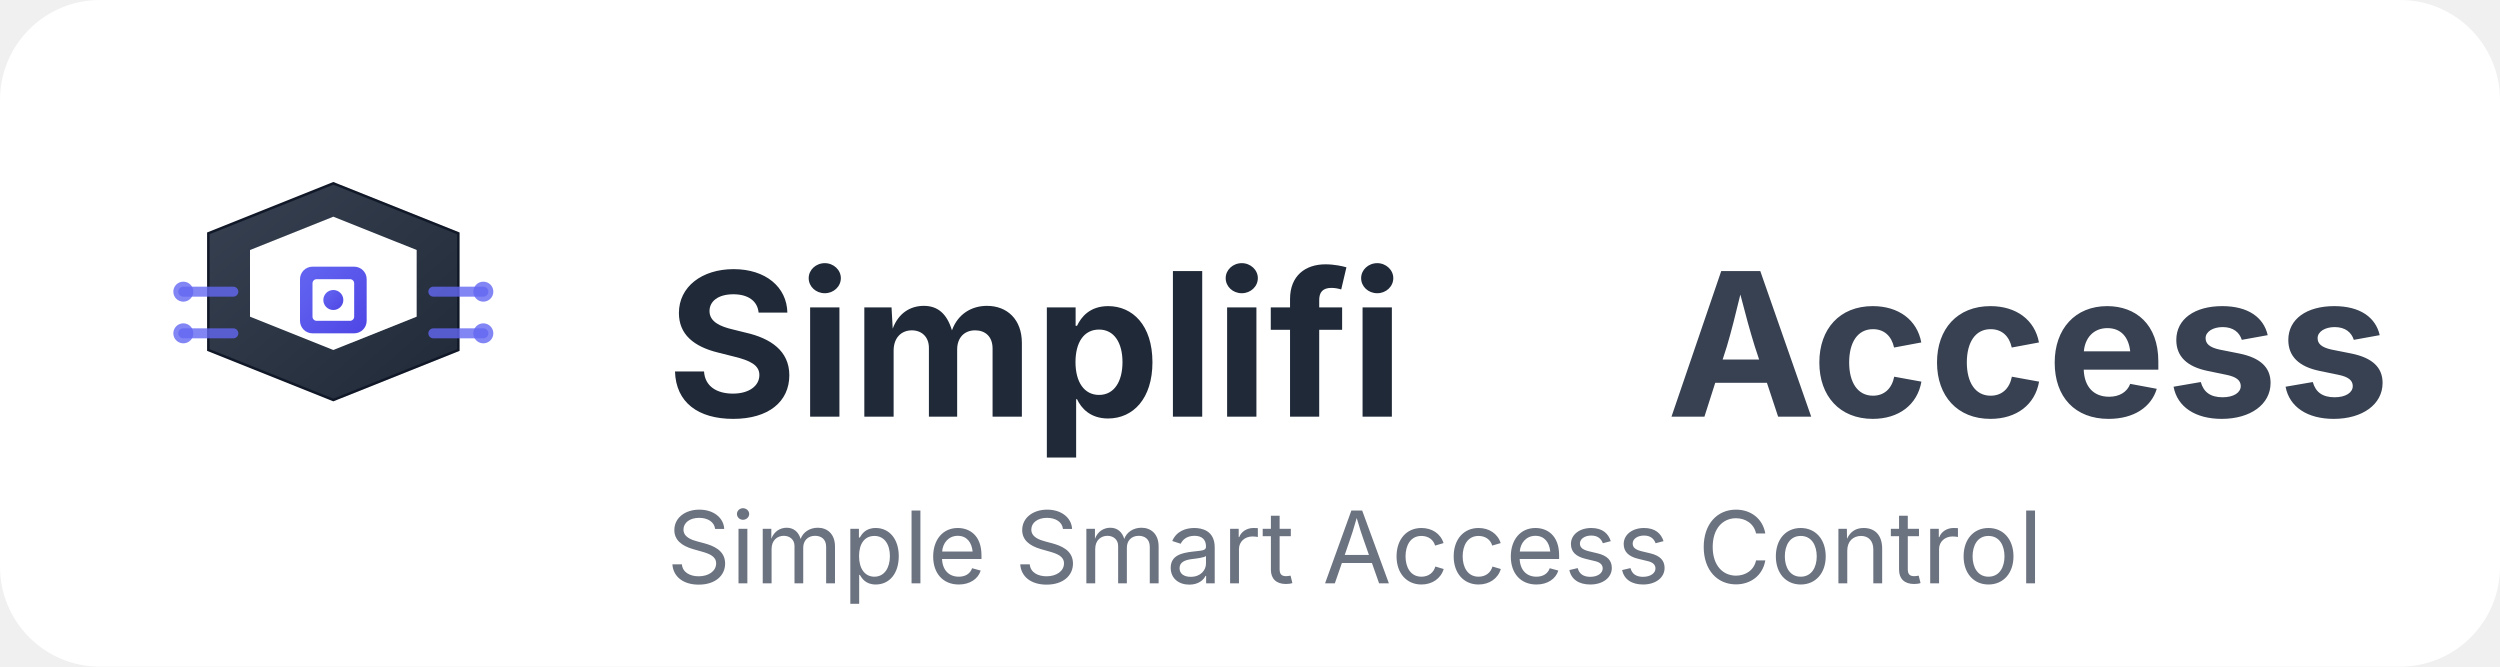
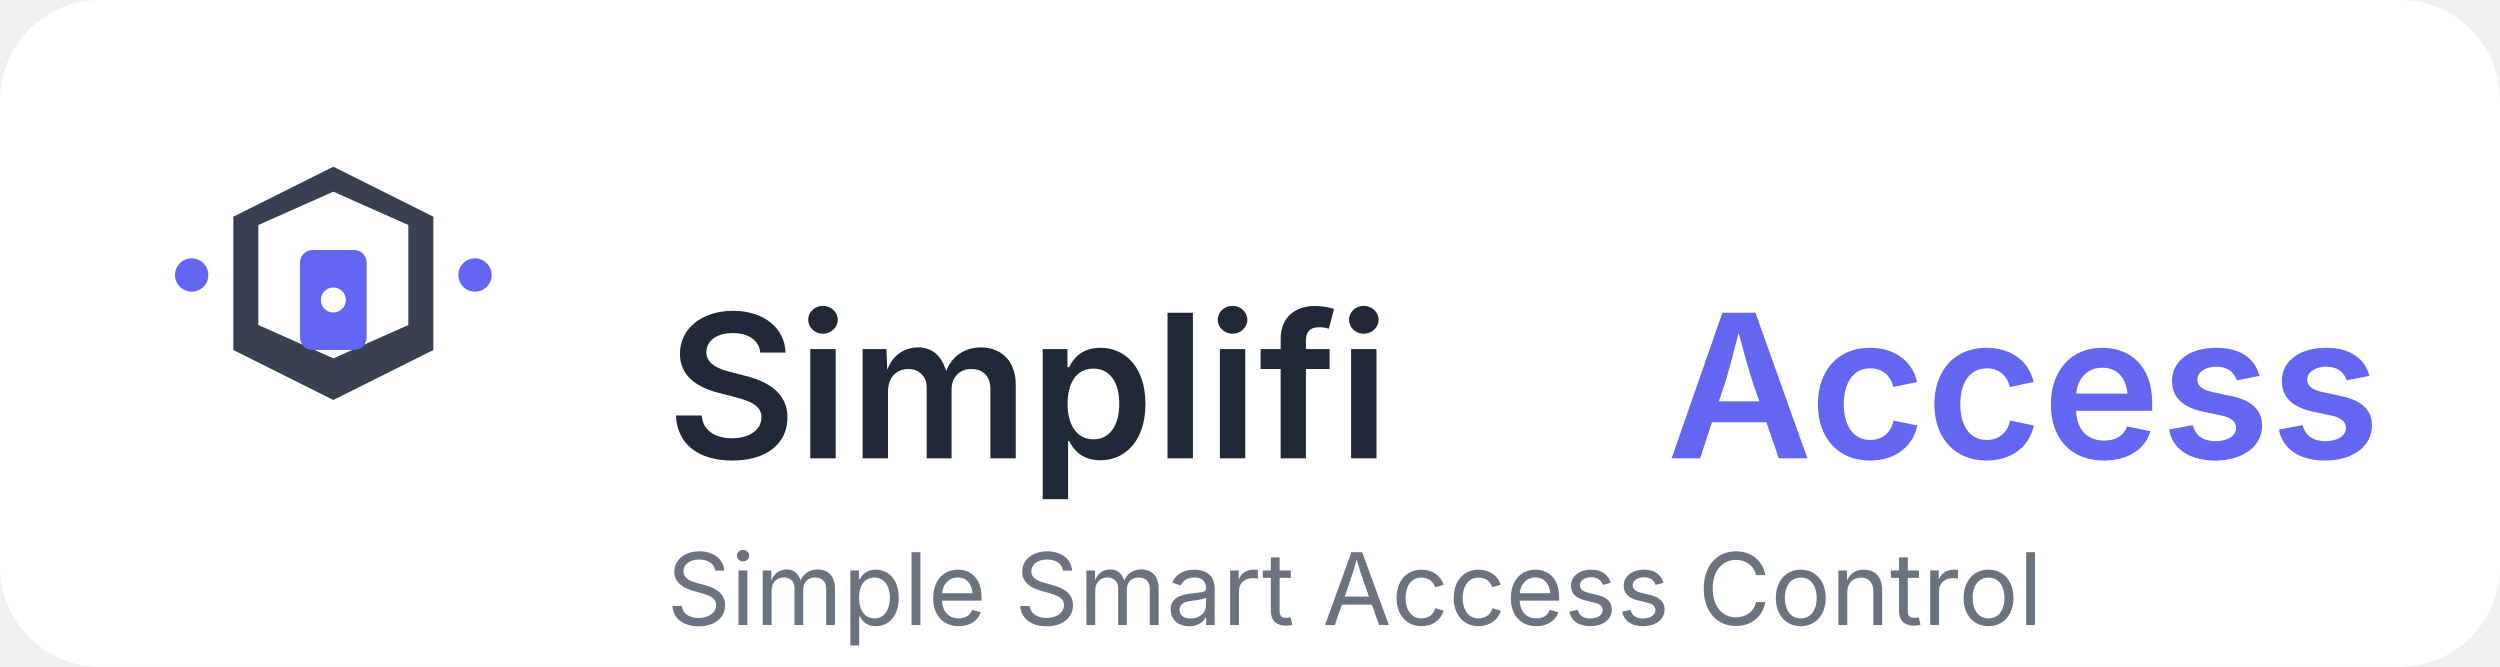
<svg xmlns="http://www.w3.org/2000/svg" width="300" height="80" viewBox="0 0 300 80" fill="none">
  <rect width="300" height="80" rx="12" fill="white" />
  <g transform="translate(20, 20)">
-     <defs>
-       <linearGradient id="shieldGradientH" x1="0%" y1="0%" x2="100%" y2="100%">
-         <stop offset="0%" style="stop-color:#374151;stop-opacity:1" />
-         <stop offset="100%" style="stop-color:#1f2937;stop-opacity:1" />
-       </linearGradient>
-       <linearGradient id="accentGradientH" x1="0%" y1="0%" x2="100%" y2="100%">
-         <stop offset="0%" style="stop-color:#6366f1;stop-opacity:1" />
-         <stop offset="100%" style="stop-color:#4f46e5;stop-opacity:1" />
-       </linearGradient>
-     </defs>
-     <path d="M20 2L35 8V22L20 28L5 22V8L20 2Z" fill="url(#shieldGradientH)" stroke="#111827" stroke-width="0.3" />
-     <path d="M20 6L30 10V18L20 22L10 18V10L20 6Z" fill="white" />
-     <rect x="16" y="12" width="8" height="8" rx="1.5" fill="url(#accentGradientH)" />
-     <rect x="17.5" y="13.5" width="5" height="5" rx="0.5" fill="white" />
-     <circle cx="20" cy="16" r="1.2" fill="url(#accentGradientH)" />
-     <path d="M2 15L8 15M32 15L38 15M2 20L8 20M32 20L38 20" stroke="#6366f1" stroke-width="1.2" stroke-linecap="round" opacity="0.8" />
-     <circle cx="2" cy="15" r="1.2" fill="#6366f1" opacity="0.8" />
-     <circle cx="38" cy="15" r="1.2" fill="#6366f1" opacity="0.8" />
-     <circle cx="2" cy="20" r="1.2" fill="#6366f1" opacity="0.8" />
-     <circle cx="38" cy="20" r="1.2" fill="#6366f1" opacity="0.8" />
+     <path d="M20 0L32 6V22L20 28L8 22V6L20 0Z" fill="#374151" />
+     <path d="M20 3L29 7V19L20 23L11 19V7L20 3Z" fill="white" />
+     <rect x="16" y="10" width="8" height="12" rx="1.5" fill="#6366f1" />
+     <circle cx="20" cy="16" r="1.5" fill="white" />
+     <circle cx="3" cy="13" r="2" fill="#6366f1" />
+     <circle cx="37" cy="13" r="2" fill="#6366f1" />
  </g>
-   <g transform="translate(80, 25)">
-     <text x="0" y="25" font-family="Inter, 'Segoe UI', Tahoma, Geneva, Verdana, sans-serif" font-size="24" font-weight="700" fill="#1f2937">Simplifi</text>
-     <text x="120" y="25" font-family="Inter, 'Segoe UI', Tahoma, Geneva, Verdana, sans-serif" font-size="24" font-weight="700" fill="#374151">Access</text>
+   <g transform="translate(80, 30)">
+     <text x="0" y="25" font-family="Inter, 'Segoe UI', Tahoma, Geneva, Verdana, sans-serif" font-size="24" font-weight="600" fill="#1f2937">Simplifi</text>
+     <text x="120" y="25" font-family="Inter, 'Segoe UI', Tahoma, Geneva, Verdana, sans-serif" font-size="24" font-weight="600" fill="#6366f1">Access</text>
    <text x="0" y="45" font-family="Inter, 'Segoe UI', Tahoma, Geneva, Verdana, sans-serif" font-size="12" font-weight="400" fill="#6b7280">Simple Smart Access Control</text>
  </g>
</svg>
